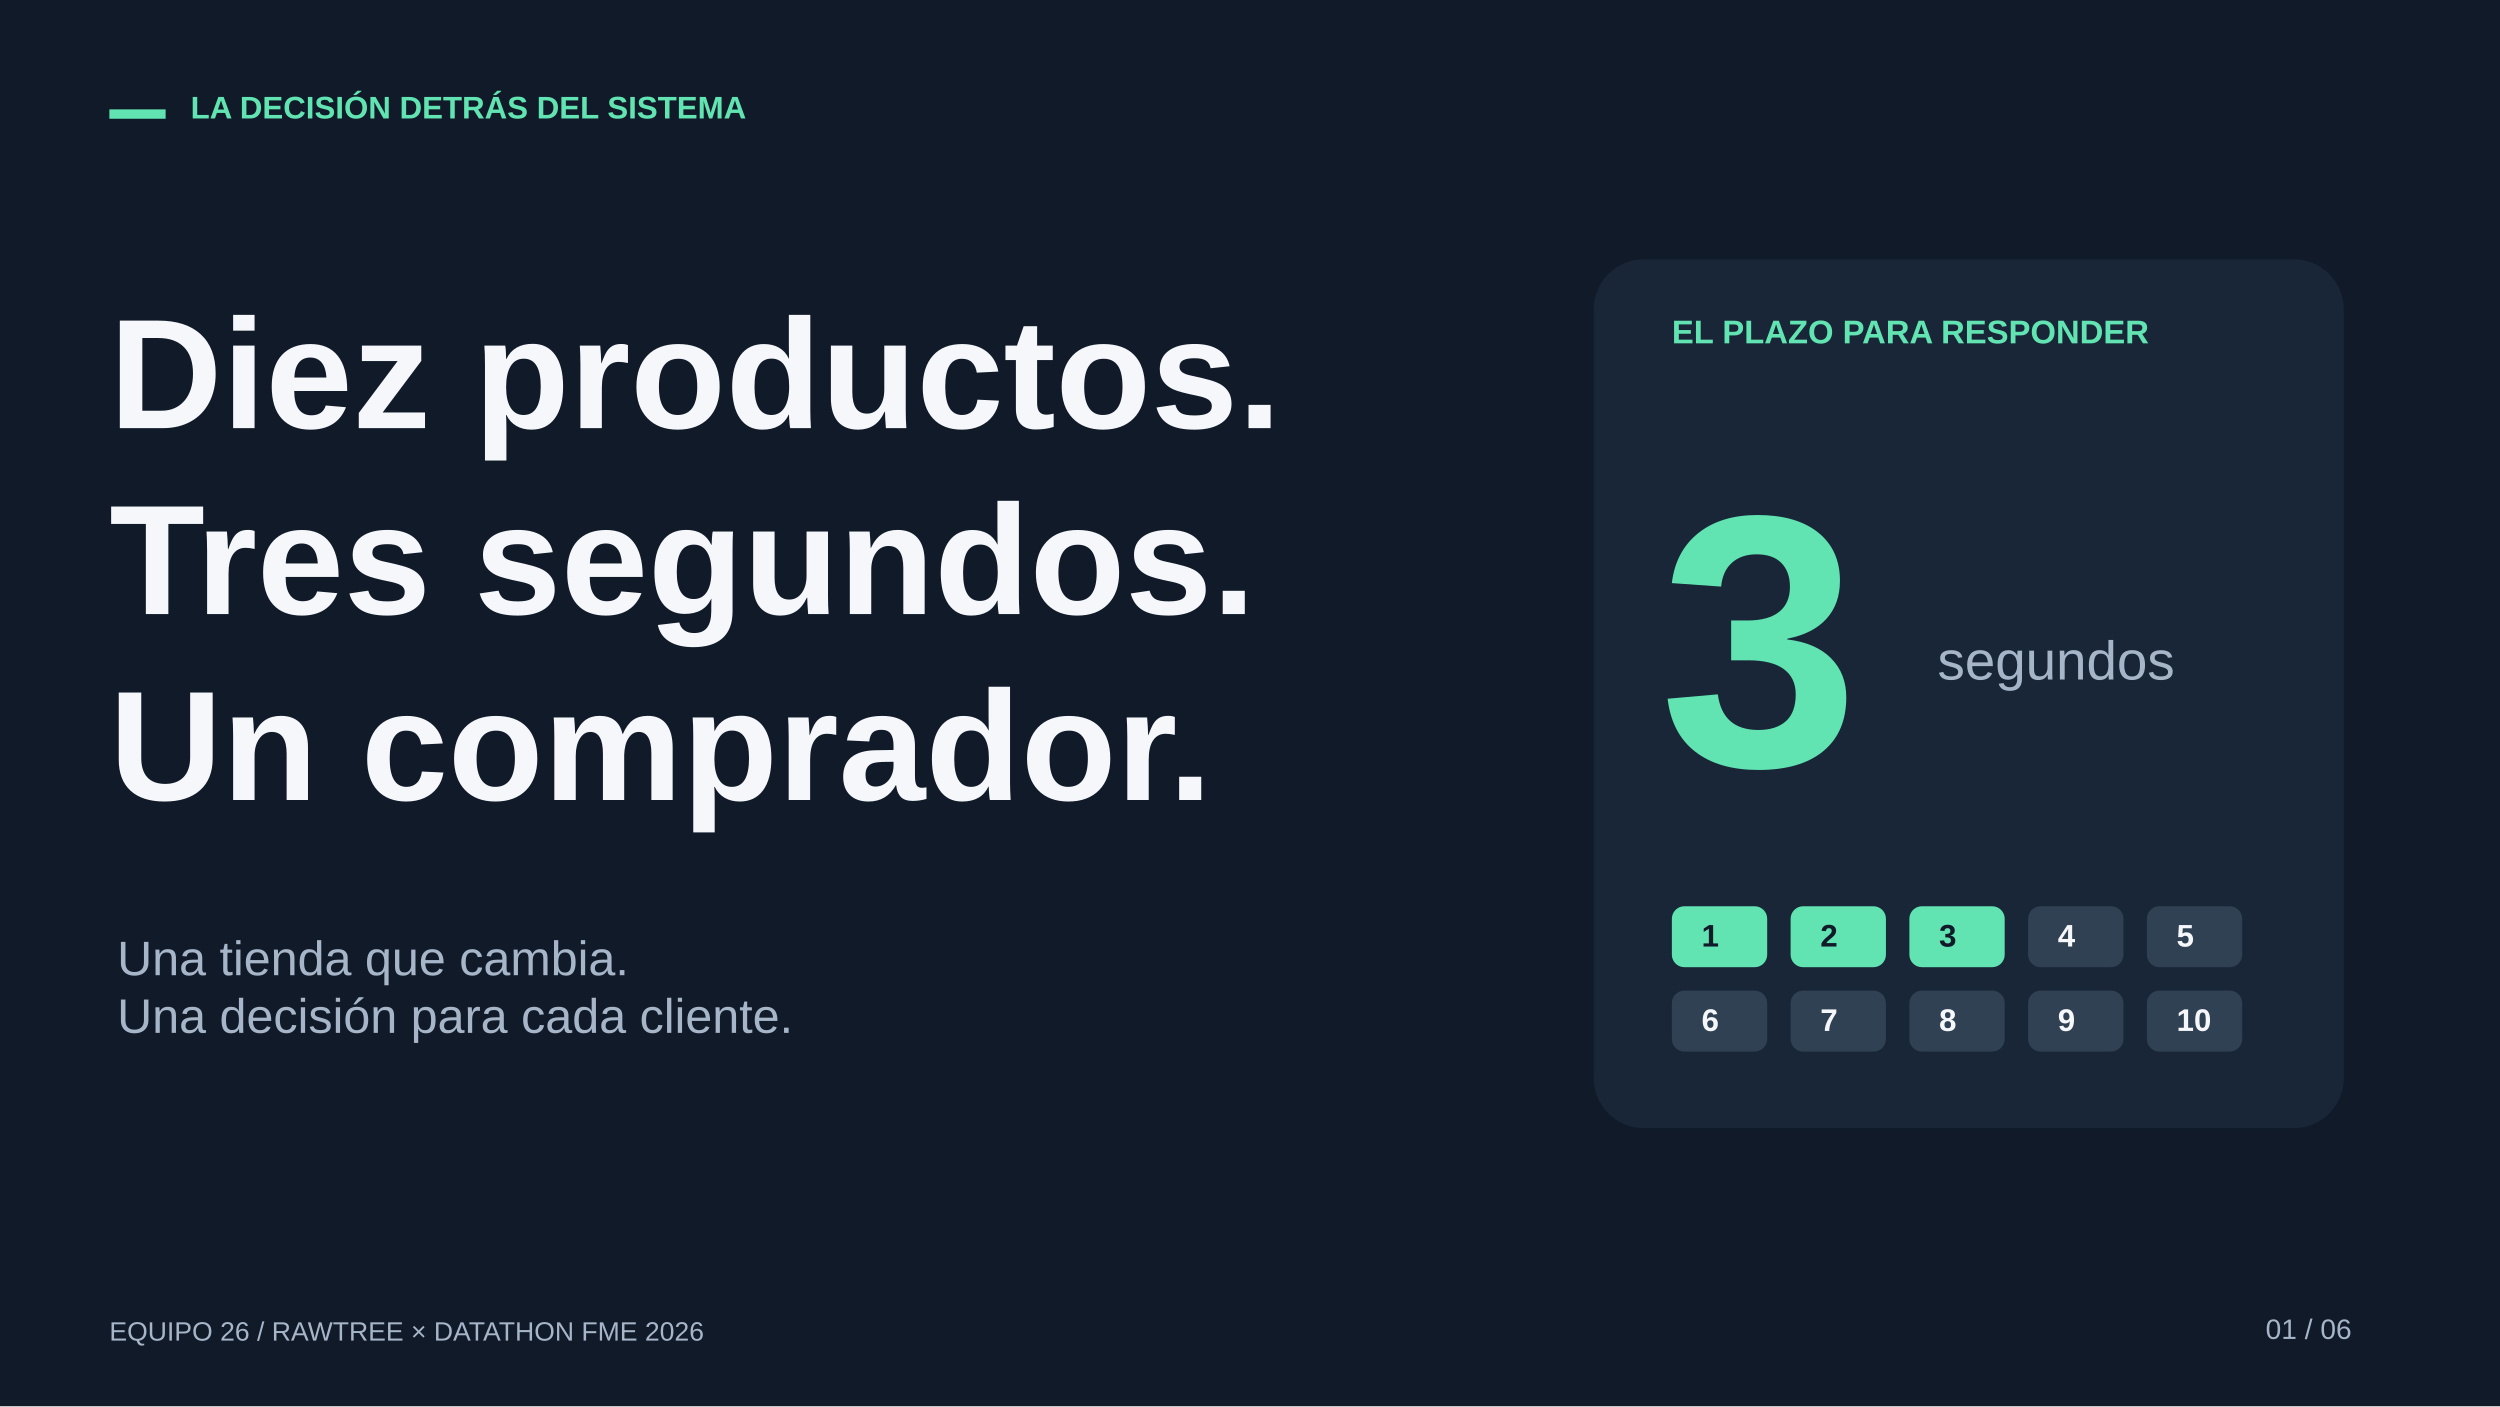
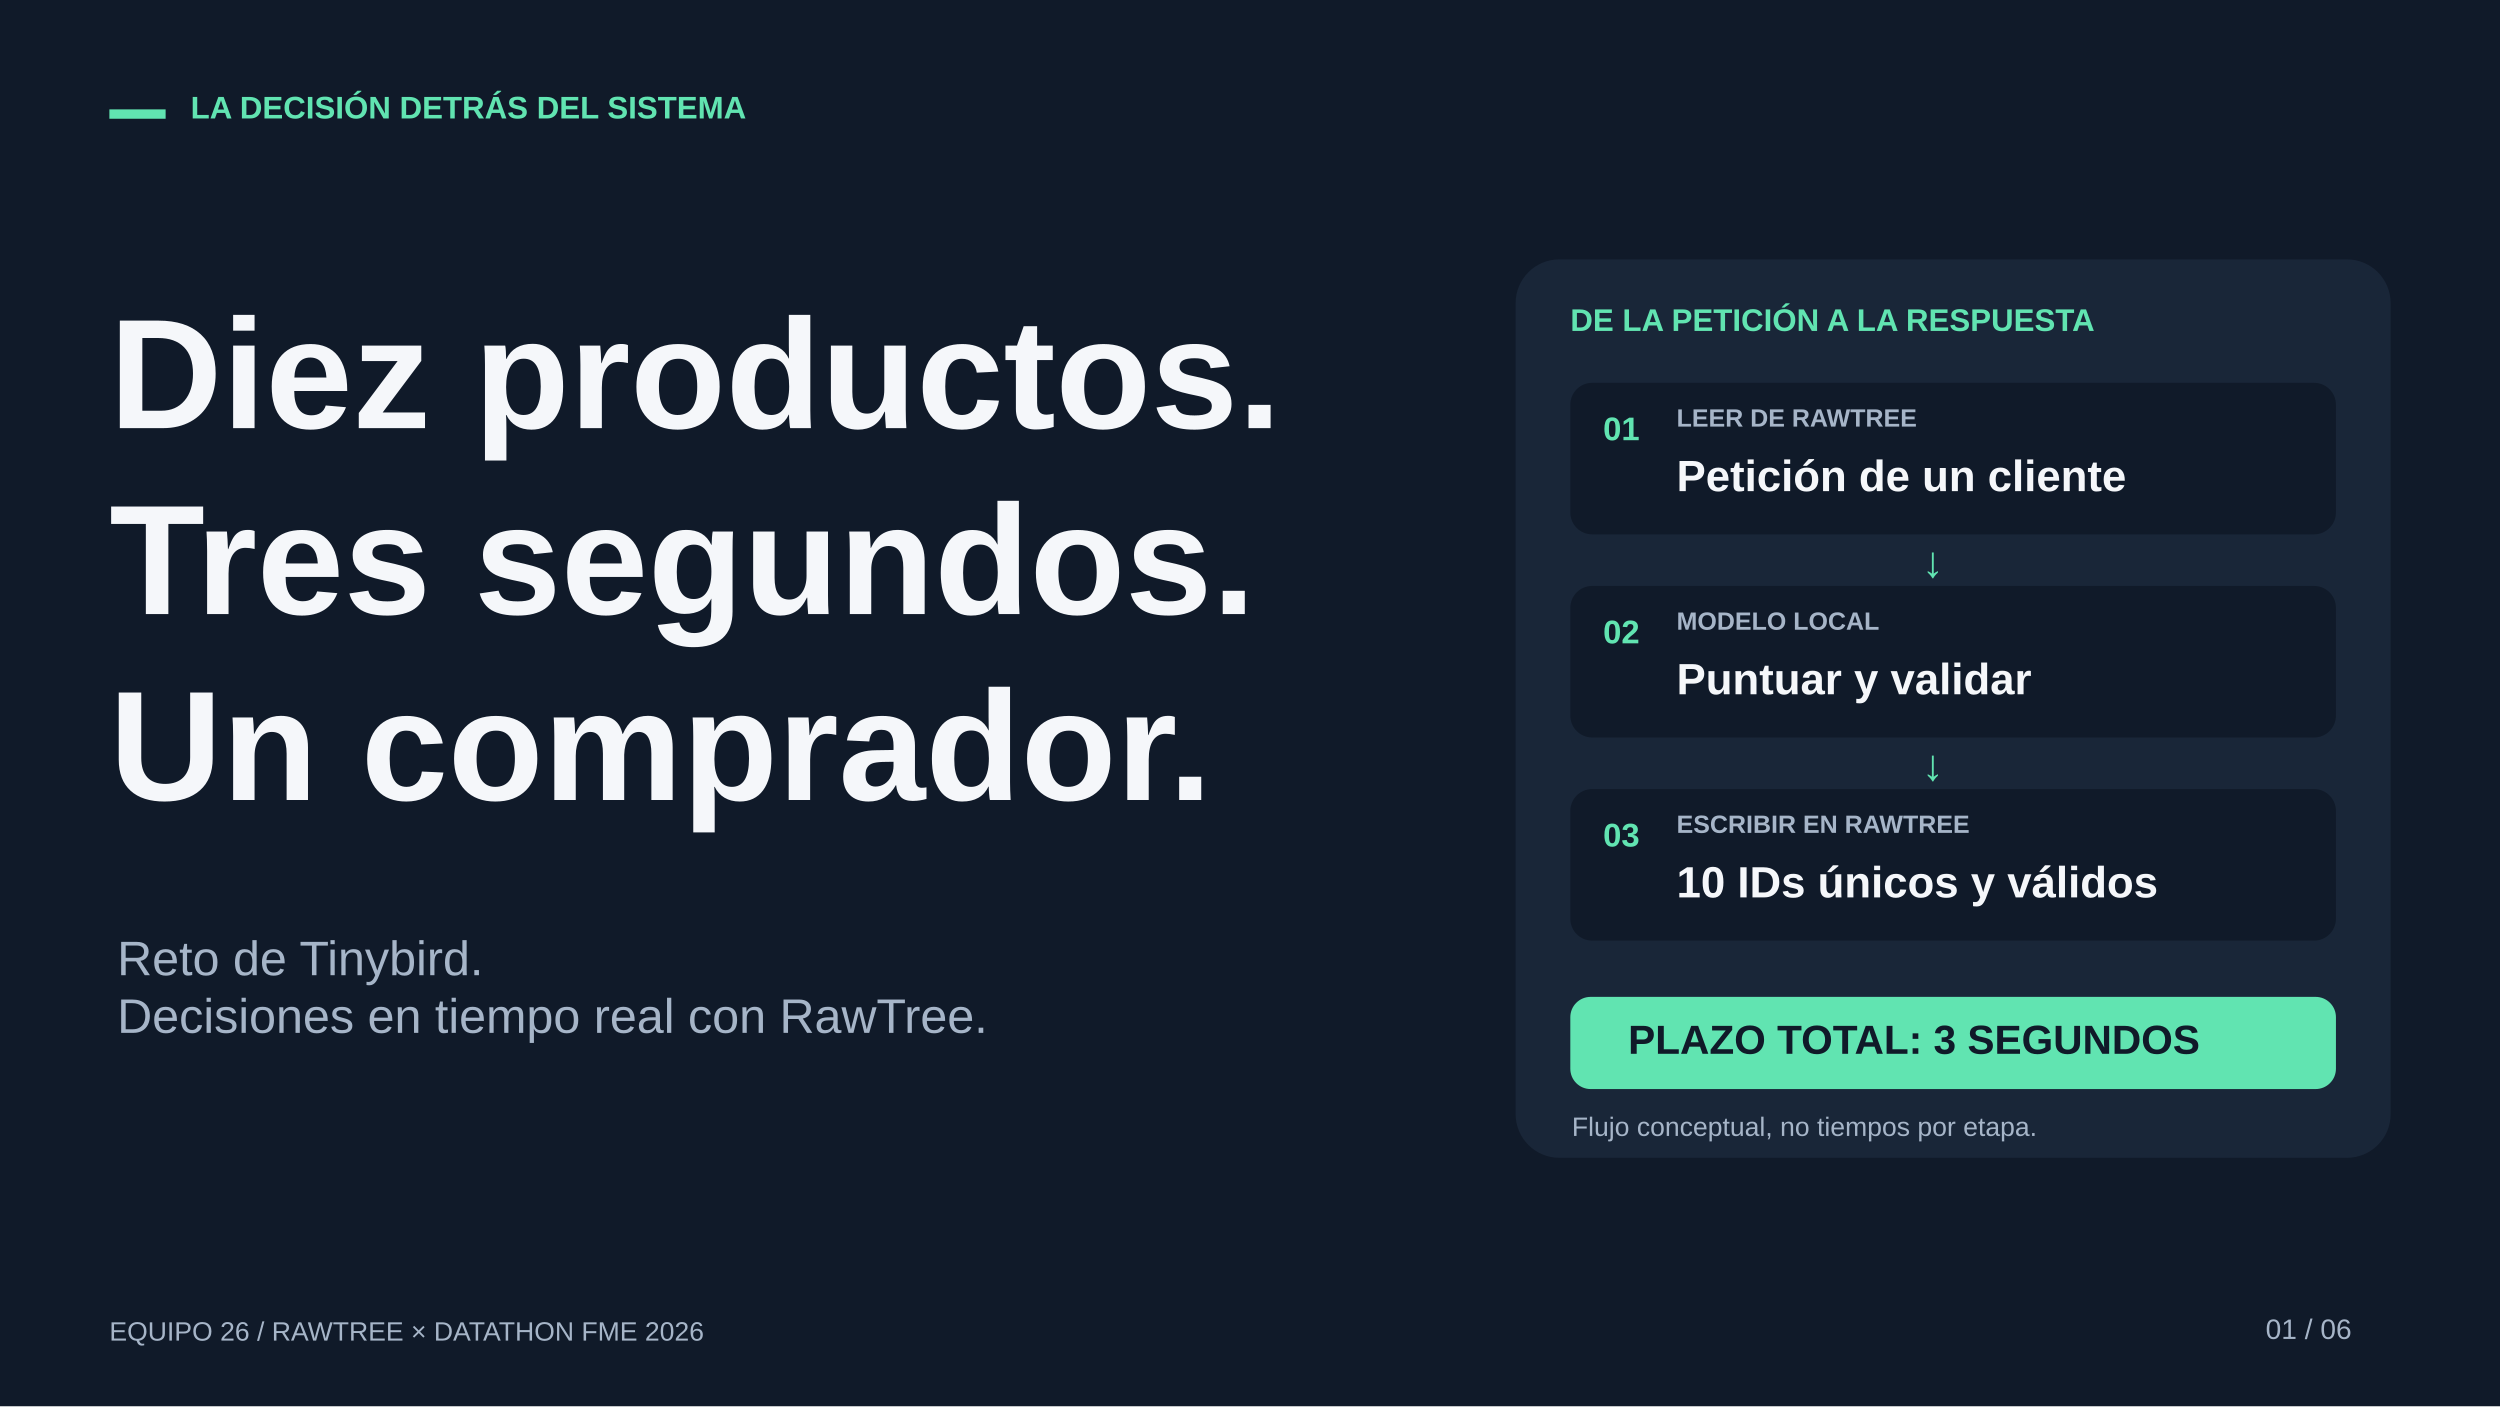
<svg xmlns="http://www.w3.org/2000/svg" viewBox="0 0 1600 900" role="img" aria-label="Diez productos. Tres segundos. Un comprador.">
  <rect x="0" y="0" width="1600" height="900" rx="0" fill="#101A29" />
  <rect x="70" y="70" width="36" height="6" rx="0" fill="#61E4B1" />
  <text fill="#61E4B1" font-family="Arial, sans-serif" font-size="20" font-weight="700">
    <tspan x="122" y="75.8">LA DECISIÓN DETRÁS DEL SISTEMA</tspan>
  </text>
  <text fill="#A6B5C8" font-family="Arial, sans-serif" font-size="17" font-weight="400">
    <tspan x="70" y="857.98">EQUIPO 26  /  RAWTREE × DATATHON FME 2026</tspan>
  </text>
  <text fill="#A6B5C8" font-family="Arial, sans-serif" font-size="18" font-weight="400">
    <tspan x="1450" y="856.92">01 / 06</tspan>
  </text>
  <text fill="#F5F7FA" font-family="Arial, sans-serif" font-size="100" font-weight="700">
    <tspan x="70" y="274.0">Diez productos.</tspan>
    <tspan x="70" y="393.0">Tres segundos.</tspan>
    <tspan x="70" y="512.0">Un comprador.</tspan>
  </text>
  <text fill="#A6B5C8" font-family="Arial, sans-serif" font-size="31" font-weight="400">
-     <tspan x="75" y="624.14">Una tienda que cambia.</tspan>
-     <tspan x="75" y="661.03">Una decisión para cada cliente.</tspan>
+     <tspan x="75" y="624.14">Reto de Tinybird.</tspan>
+     <tspan x="75" y="661.03">Decisiones en tiempo real con RawTree.</tspan>
  </text>
-   <rect x="1020" y="166" width="480" height="556" rx="32" fill="#192638" />
+   <rect x="970" y="166" width="560" height="575" rx="28" fill="#192638" />
+   <text fill="#61E4B1" font-family="Arial, sans-serif" font-size="20" font-weight="700">
+     <tspan x="1005" y="211.8">DE LA PETICIÓN A LA RESPUESTA</tspan>
+   </text>
+   <rect x="1005" y="245" width="490" height="97" rx="14" fill="#101A29" />
  <text fill="#61E4B1" font-family="Arial, sans-serif" font-size="21" font-weight="700">
-     <tspan x="1070" y="219.74">EL PLAZO PARA RESPONDER</tspan>
+     <tspan x="1026" y="281.74">01</tspan>
  </text>
-   <text fill="#61E4B1" font-family="Arial, sans-serif" font-size="230" font-weight="700">
-     <tspan x="1062" y="490.2">3</tspan>
+   <text fill="#A6B5C8" font-family="Arial, sans-serif" font-size="16" font-weight="700">
+     <tspan x="1073" y="273.04">LEER DE RAWTREE</tspan>
  </text>
-   <text fill="#A6B5C8" font-family="Arial, sans-serif" font-size="35" font-weight="400">
-     <tspan x="1240" y="434.9">segundos</tspan>
+   <text fill="#F5F7FA" font-family="Arial, sans-serif" font-size="28" font-weight="700">
+     <tspan x="1073" y="314.32">Petición de un cliente</tspan>
  </text>
-   <rect x="1070" y="580" width="61" height="39" rx="8" fill="#61E4B1" />
-   <text fill="#101A29" font-family="Arial, sans-serif" font-size="20" font-weight="700">
-     <tspan x="1089" y="605.8">1</tspan>
+   <text fill="#61E4B1" font-family="Arial, sans-serif" font-size="28" font-weight="400">
+     <tspan x="1230" y="369.32">↓</tspan>
  </text>
-   <rect x="1146" y="580" width="61" height="39" rx="8" fill="#61E4B1" />
-   <text fill="#101A29" font-family="Arial, sans-serif" font-size="20" font-weight="700">
-     <tspan x="1165" y="605.8">2</tspan>
+   <rect x="1005" y="375" width="490" height="97" rx="14" fill="#101A29" />
+   <text fill="#61E4B1" font-family="Arial, sans-serif" font-size="21" font-weight="700">
+     <tspan x="1026" y="411.74">02</tspan>
  </text>
-   <rect x="1222" y="580" width="61" height="39" rx="8" fill="#61E4B1" />
-   <text fill="#101A29" font-family="Arial, sans-serif" font-size="20" font-weight="700">
-     <tspan x="1241" y="605.8">3</tspan>
+   <text fill="#A6B5C8" font-family="Arial, sans-serif" font-size="16" font-weight="700">
+     <tspan x="1073" y="403.04">MODELO LOCAL</tspan>
  </text>
-   <rect x="1298" y="580" width="61" height="39" rx="8" fill="#304154" />
-   <text fill="#F5F7FA" font-family="Arial, sans-serif" font-size="20" font-weight="700">
-     <tspan x="1317" y="605.8">4</tspan>
+   <text fill="#F5F7FA" font-family="Arial, sans-serif" font-size="28" font-weight="700">
+     <tspan x="1073" y="444.32">Puntuar y validar</tspan>
  </text>
-   <rect x="1374" y="580" width="61" height="39" rx="8" fill="#304154" />
-   <text fill="#F5F7FA" font-family="Arial, sans-serif" font-size="20" font-weight="700">
-     <tspan x="1393" y="605.8">5</tspan>
+   <text fill="#61E4B1" font-family="Arial, sans-serif" font-size="28" font-weight="400">
+     <tspan x="1230" y="499.32">↓</tspan>
  </text>
-   <rect x="1070" y="634" width="61" height="39" rx="8" fill="#304154" />
-   <text fill="#F5F7FA" font-family="Arial, sans-serif" font-size="20" font-weight="700">
-     <tspan x="1089" y="659.8">6</tspan>
+   <rect x="1005" y="505" width="490" height="97" rx="14" fill="#101A29" />
+   <text fill="#61E4B1" font-family="Arial, sans-serif" font-size="21" font-weight="700">
+     <tspan x="1026" y="541.74">03</tspan>
  </text>
-   <rect x="1146" y="634" width="61" height="39" rx="8" fill="#304154" />
-   <text fill="#F5F7FA" font-family="Arial, sans-serif" font-size="20" font-weight="700">
-     <tspan x="1165" y="659.8">7</tspan>
+   <text fill="#A6B5C8" font-family="Arial, sans-serif" font-size="16" font-weight="700">
+     <tspan x="1073" y="533.04">ESCRIBIR EN RAWTREE</tspan>
  </text>
-   <rect x="1222" y="634" width="61" height="39" rx="8" fill="#304154" />
-   <text fill="#F5F7FA" font-family="Arial, sans-serif" font-size="20" font-weight="700">
-     <tspan x="1241" y="659.8">8</tspan>
+   <text fill="#F5F7FA" font-family="Arial, sans-serif" font-size="28" font-weight="700">
+     <tspan x="1073" y="574.32">10 IDs únicos y válidos</tspan>
  </text>
-   <rect x="1298" y="634" width="61" height="39" rx="8" fill="#304154" />
-   <text fill="#F5F7FA" font-family="Arial, sans-serif" font-size="20" font-weight="700">
-     <tspan x="1317" y="659.8">9</tspan>
+   <rect x="1005" y="638" width="490" height="59" rx="13" fill="#61E4B1" />
+   <text fill="#101A29" font-family="Arial, sans-serif" font-size="26" font-weight="700">
+     <tspan x="1042" y="674.44">PLAZO TOTAL: 3 SEGUNDOS</tspan>
  </text>
-   <rect x="1374" y="634" width="61" height="39" rx="8" fill="#304154" />
-   <text fill="#F5F7FA" font-family="Arial, sans-serif" font-size="20" font-weight="700">
-     <tspan x="1393" y="659.8">10</tspan>
+   <text fill="#A6B5C8" font-family="Arial, sans-serif" font-size="17" font-weight="400">
+     <tspan x="1006" y="726.98">Flujo conceptual, no tiempos por etapa.</tspan>
  </text>
</svg>
